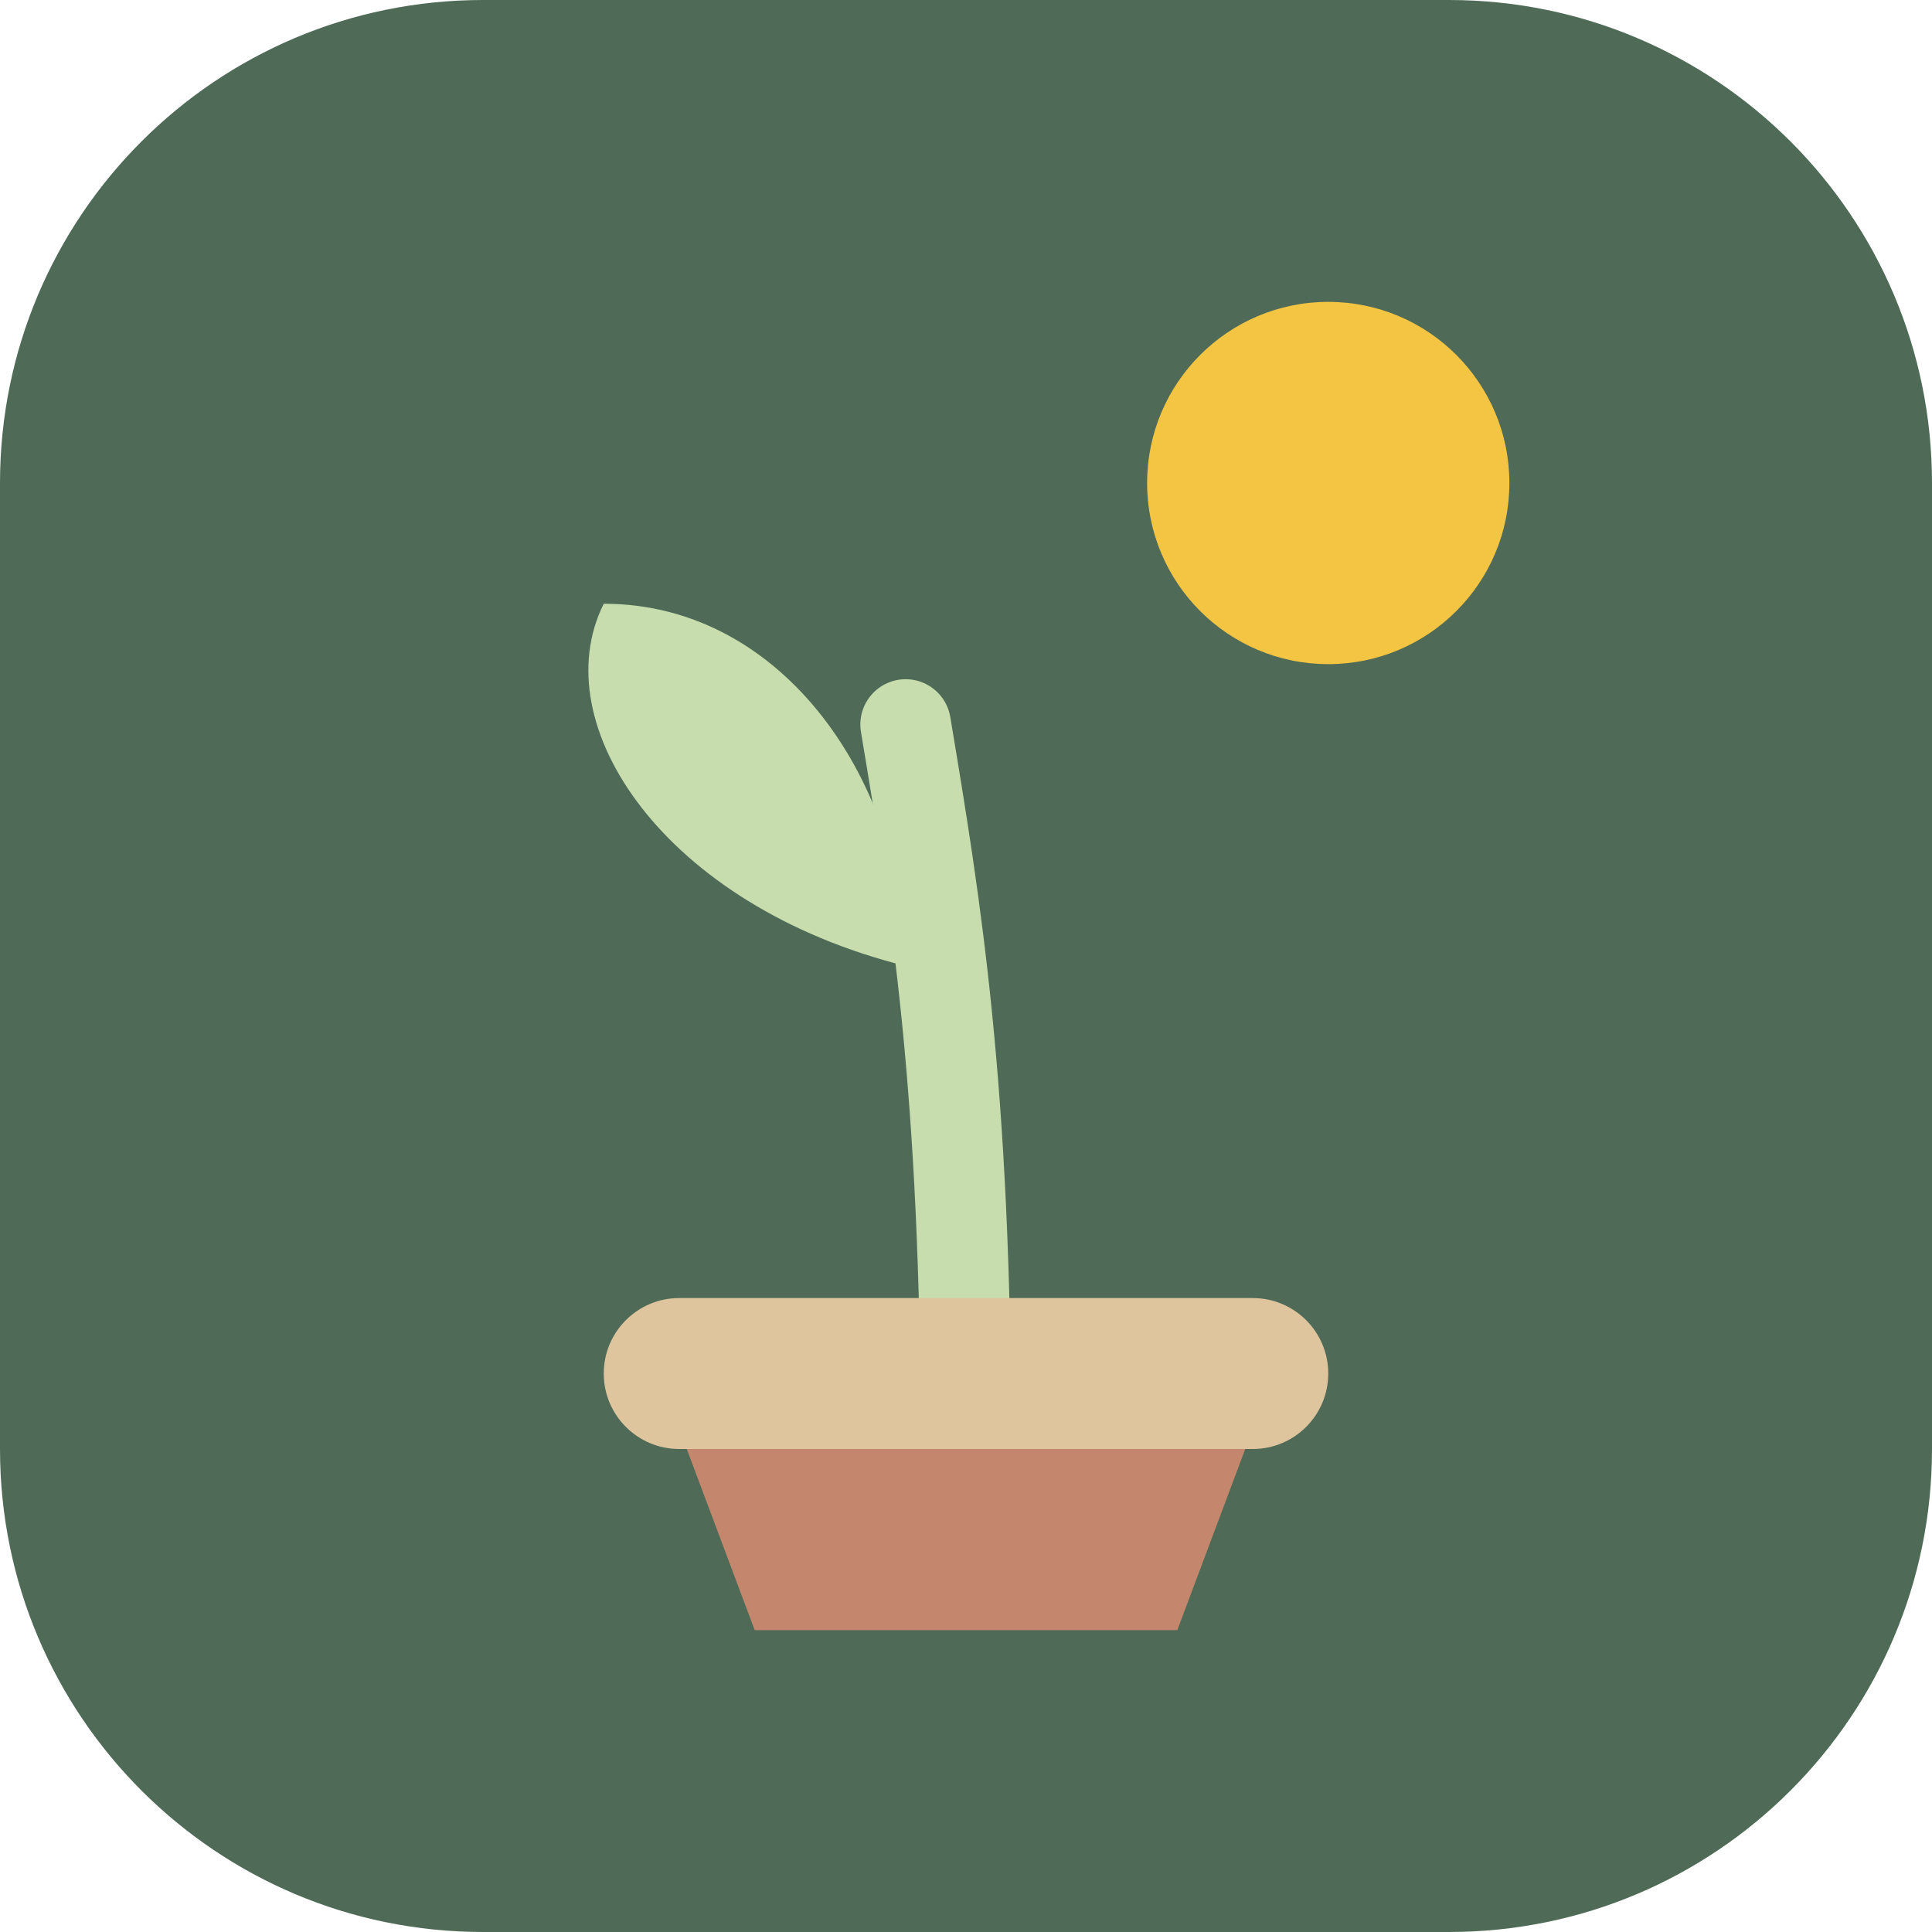
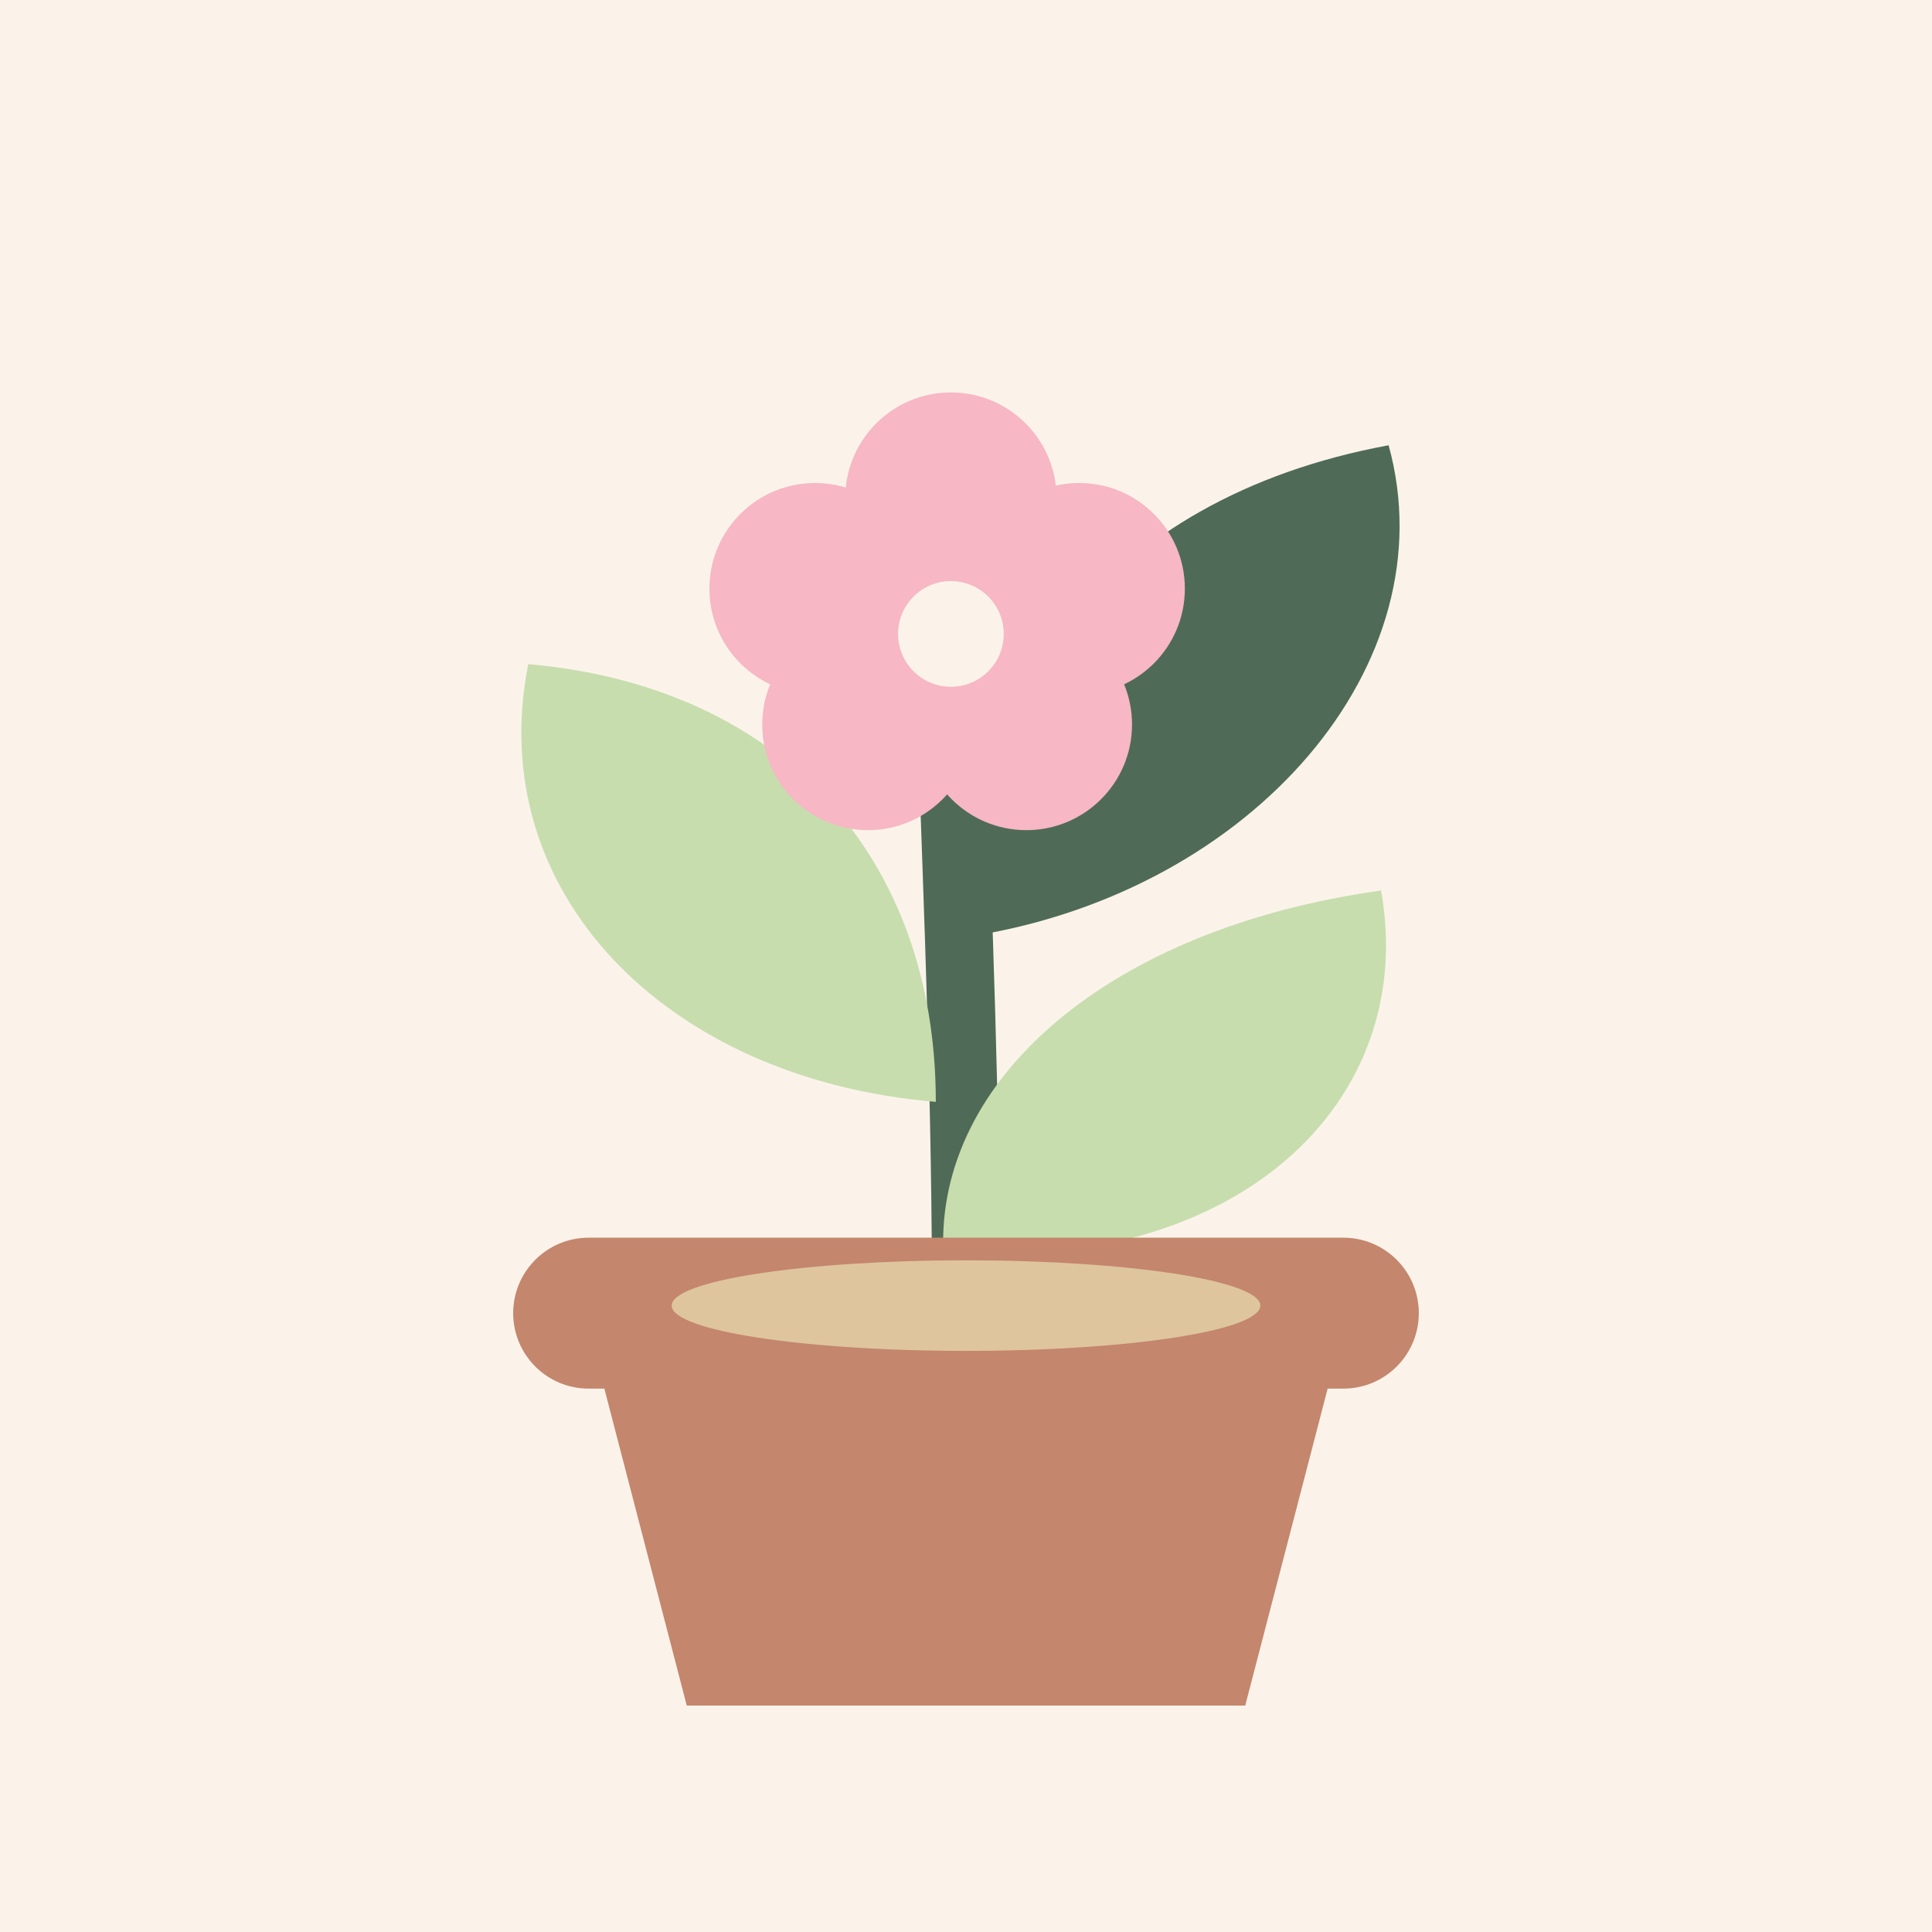
- <svg xmlns="http://www.w3.org/2000/svg" viewBox="0 0 64 64">
-   <rect width="64" height="64" rx="16" fill="#4F6B57" />
-   <circle cx="44" cy="16" r="6" fill="#F4C542" />
-   <path d="M32 48 C32 36 31 30 30 24" stroke="#C7DDAE" stroke-width="3" fill="none" stroke-linecap="round" />
-   <path d="M30 32 C22 30 18 24 20 20 C26 20 30 26 30 32Z" fill="#C7DDAE" />
-   <path d="M22 46 h20 l-3 8 h-14z" fill="#C4866D" />
-   <rect x="20" y="43" width="24" height="5" rx="2.5" fill="#DEC59E" />
+ <svg xmlns="http://www.w3.org/2000/svg" viewBox="0 0 512 512">
+   <rect width="512" height="512" fill="#FBF3EA" />
+   <path d="M256 348 C256 292 254 246 252 188" stroke="#4F6B57" stroke-width="18" fill="none" stroke-linecap="round" />
+   <path d="M248 292 C176 286 128 236 140 176 C208 182 248 228 248 292Z" fill="#C7DDAE" />
+   <path d="M258 248 C332 236 384 176 368 118 C292 132 254 186 258 248Z" fill="#4F6B57" />
+   <path d="M250 332 C328 338 376 292 366 236 C294 246 248 286 250 332Z" fill="#C7DDAE" />
+   <g fill="#F7B7C4">
+     <circle cx="252" cy="132" r="28" />
+     <circle cx="286" cy="156" r="28" />
+     <circle cx="272" cy="192" r="28" />
+     <circle cx="230" cy="192" r="28" />
+     <circle cx="216" cy="156" r="28" />
+   </g>
+   <circle cx="252" cy="168" r="14" fill="#FBF3EA" />
+   <path d="M156 352 h200 l-26 100 h-148z" fill="#C4866D" />
+   <rect x="136" y="328" width="240" height="40" rx="20" fill="#C4866D" />
+   <ellipse cx="256" cy="346" rx="78" ry="12" fill="#DEC59E" />
</svg>
